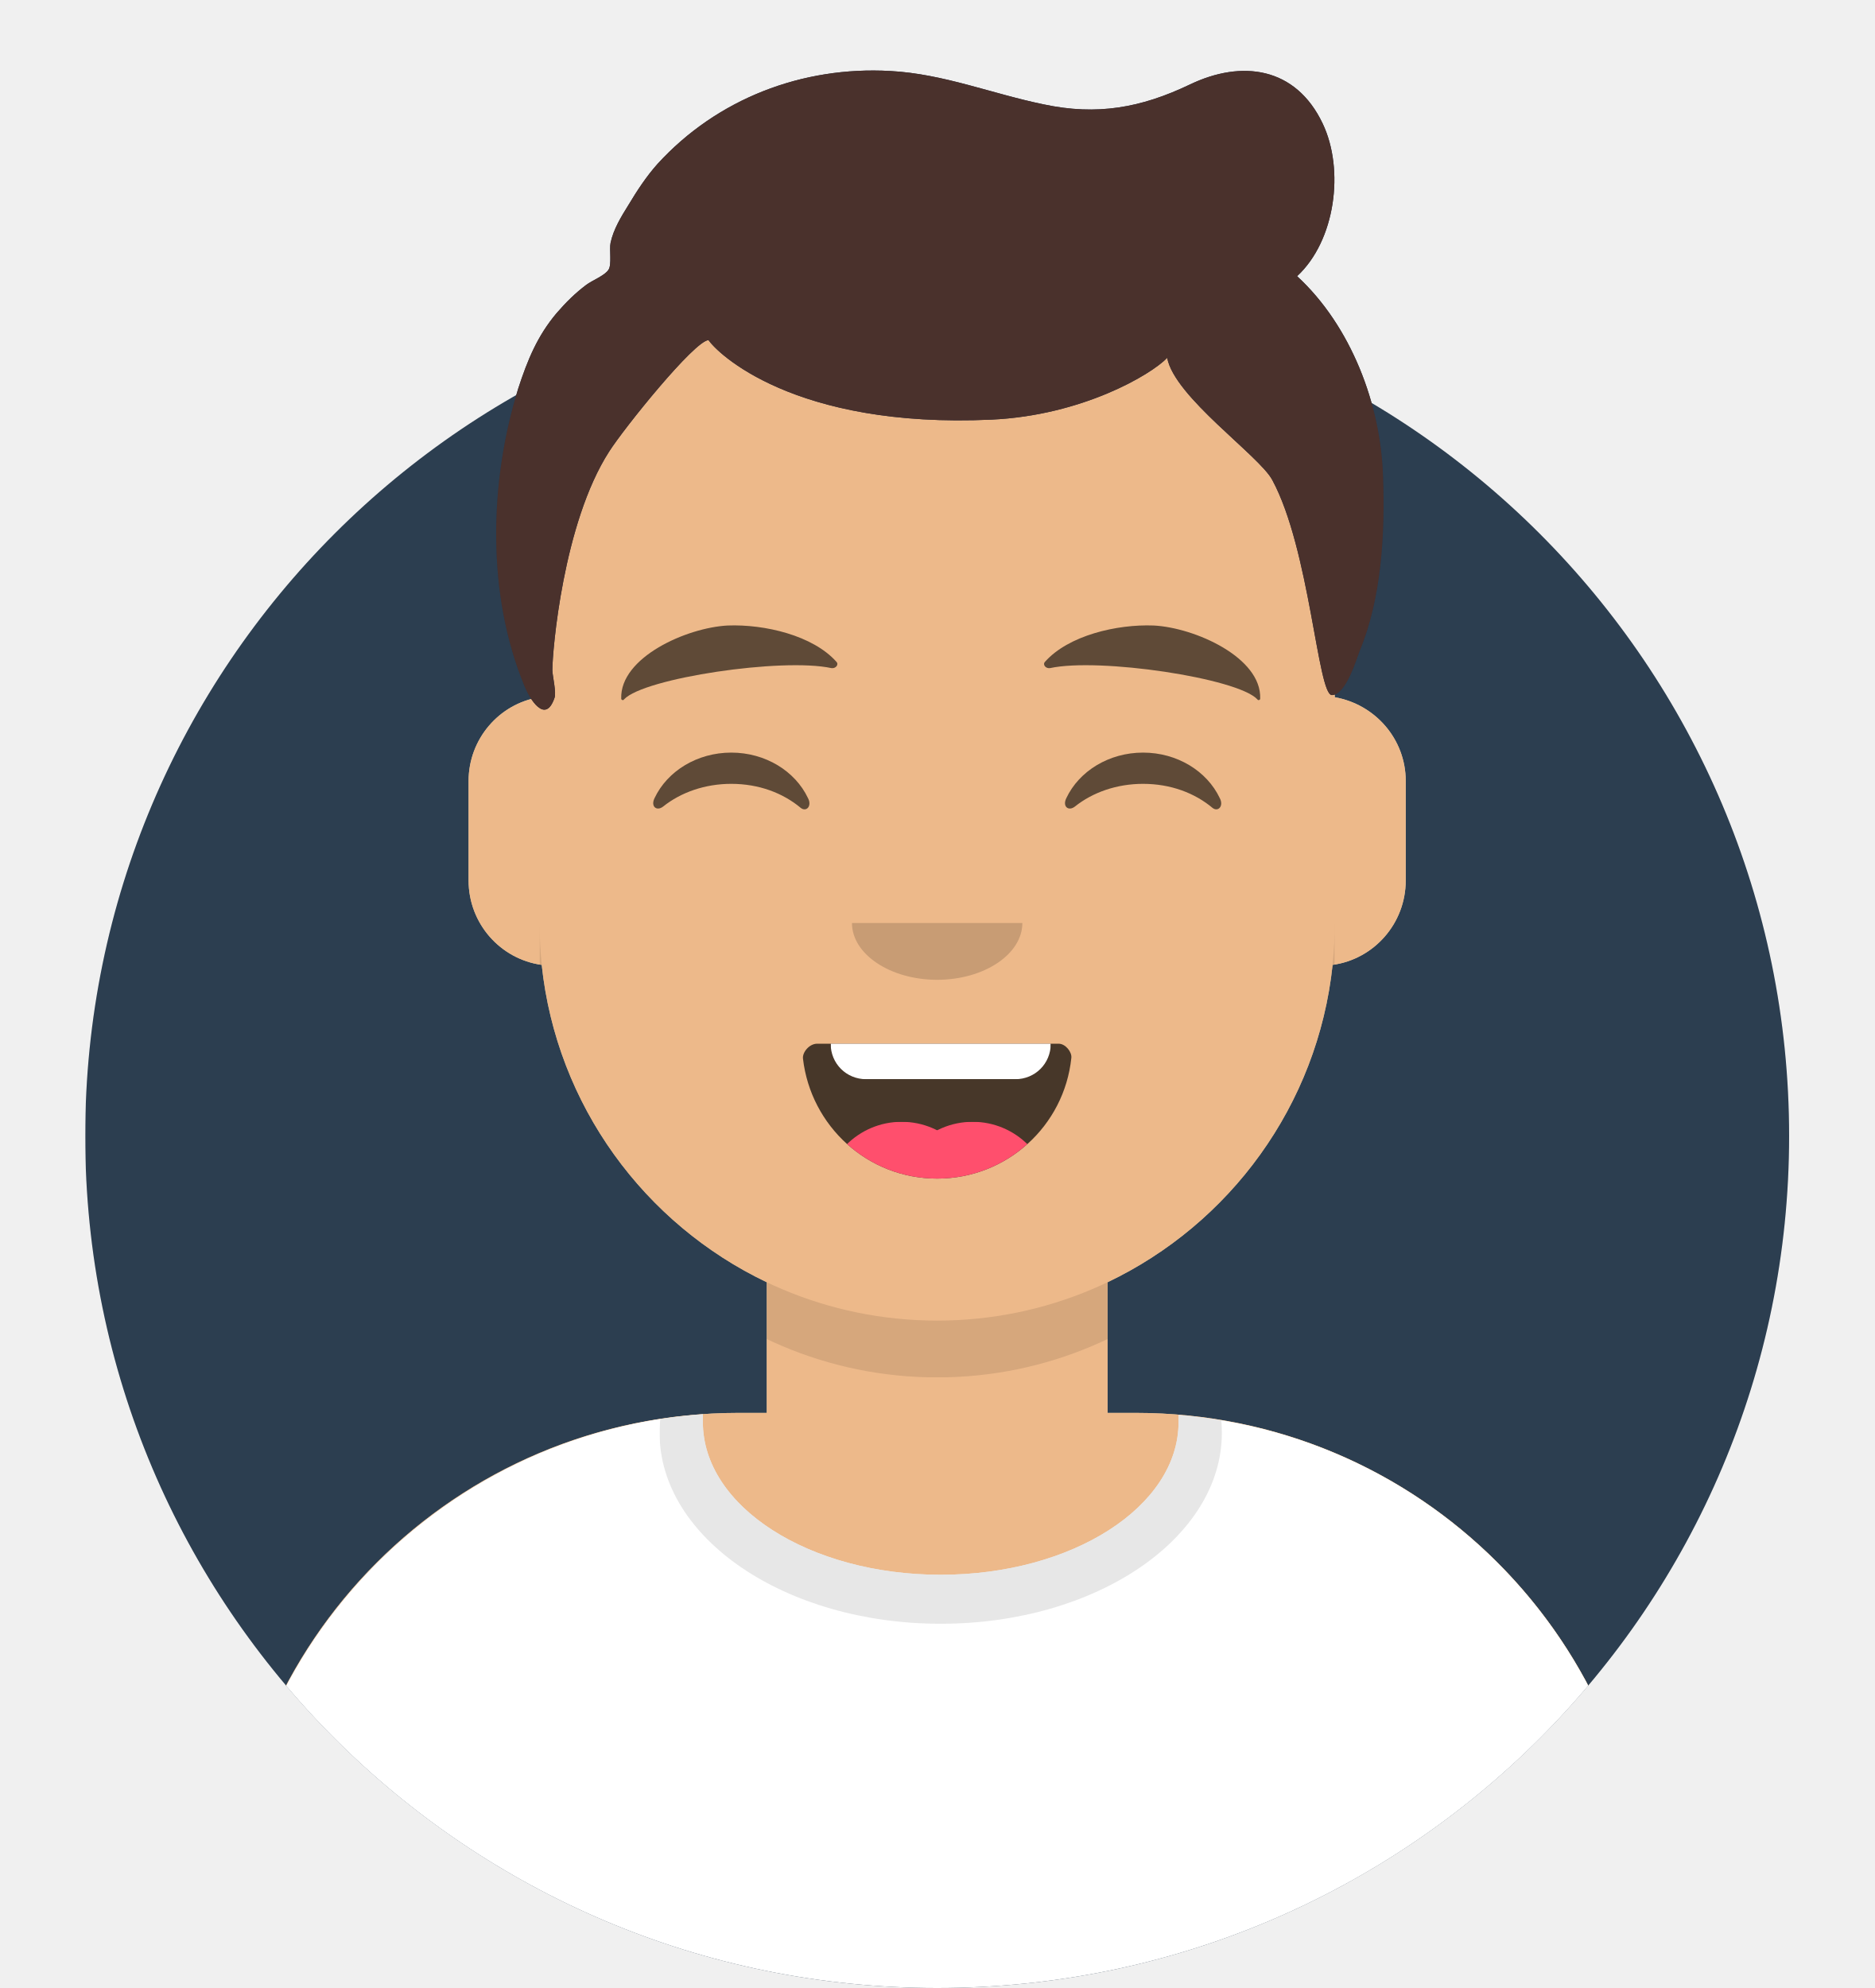
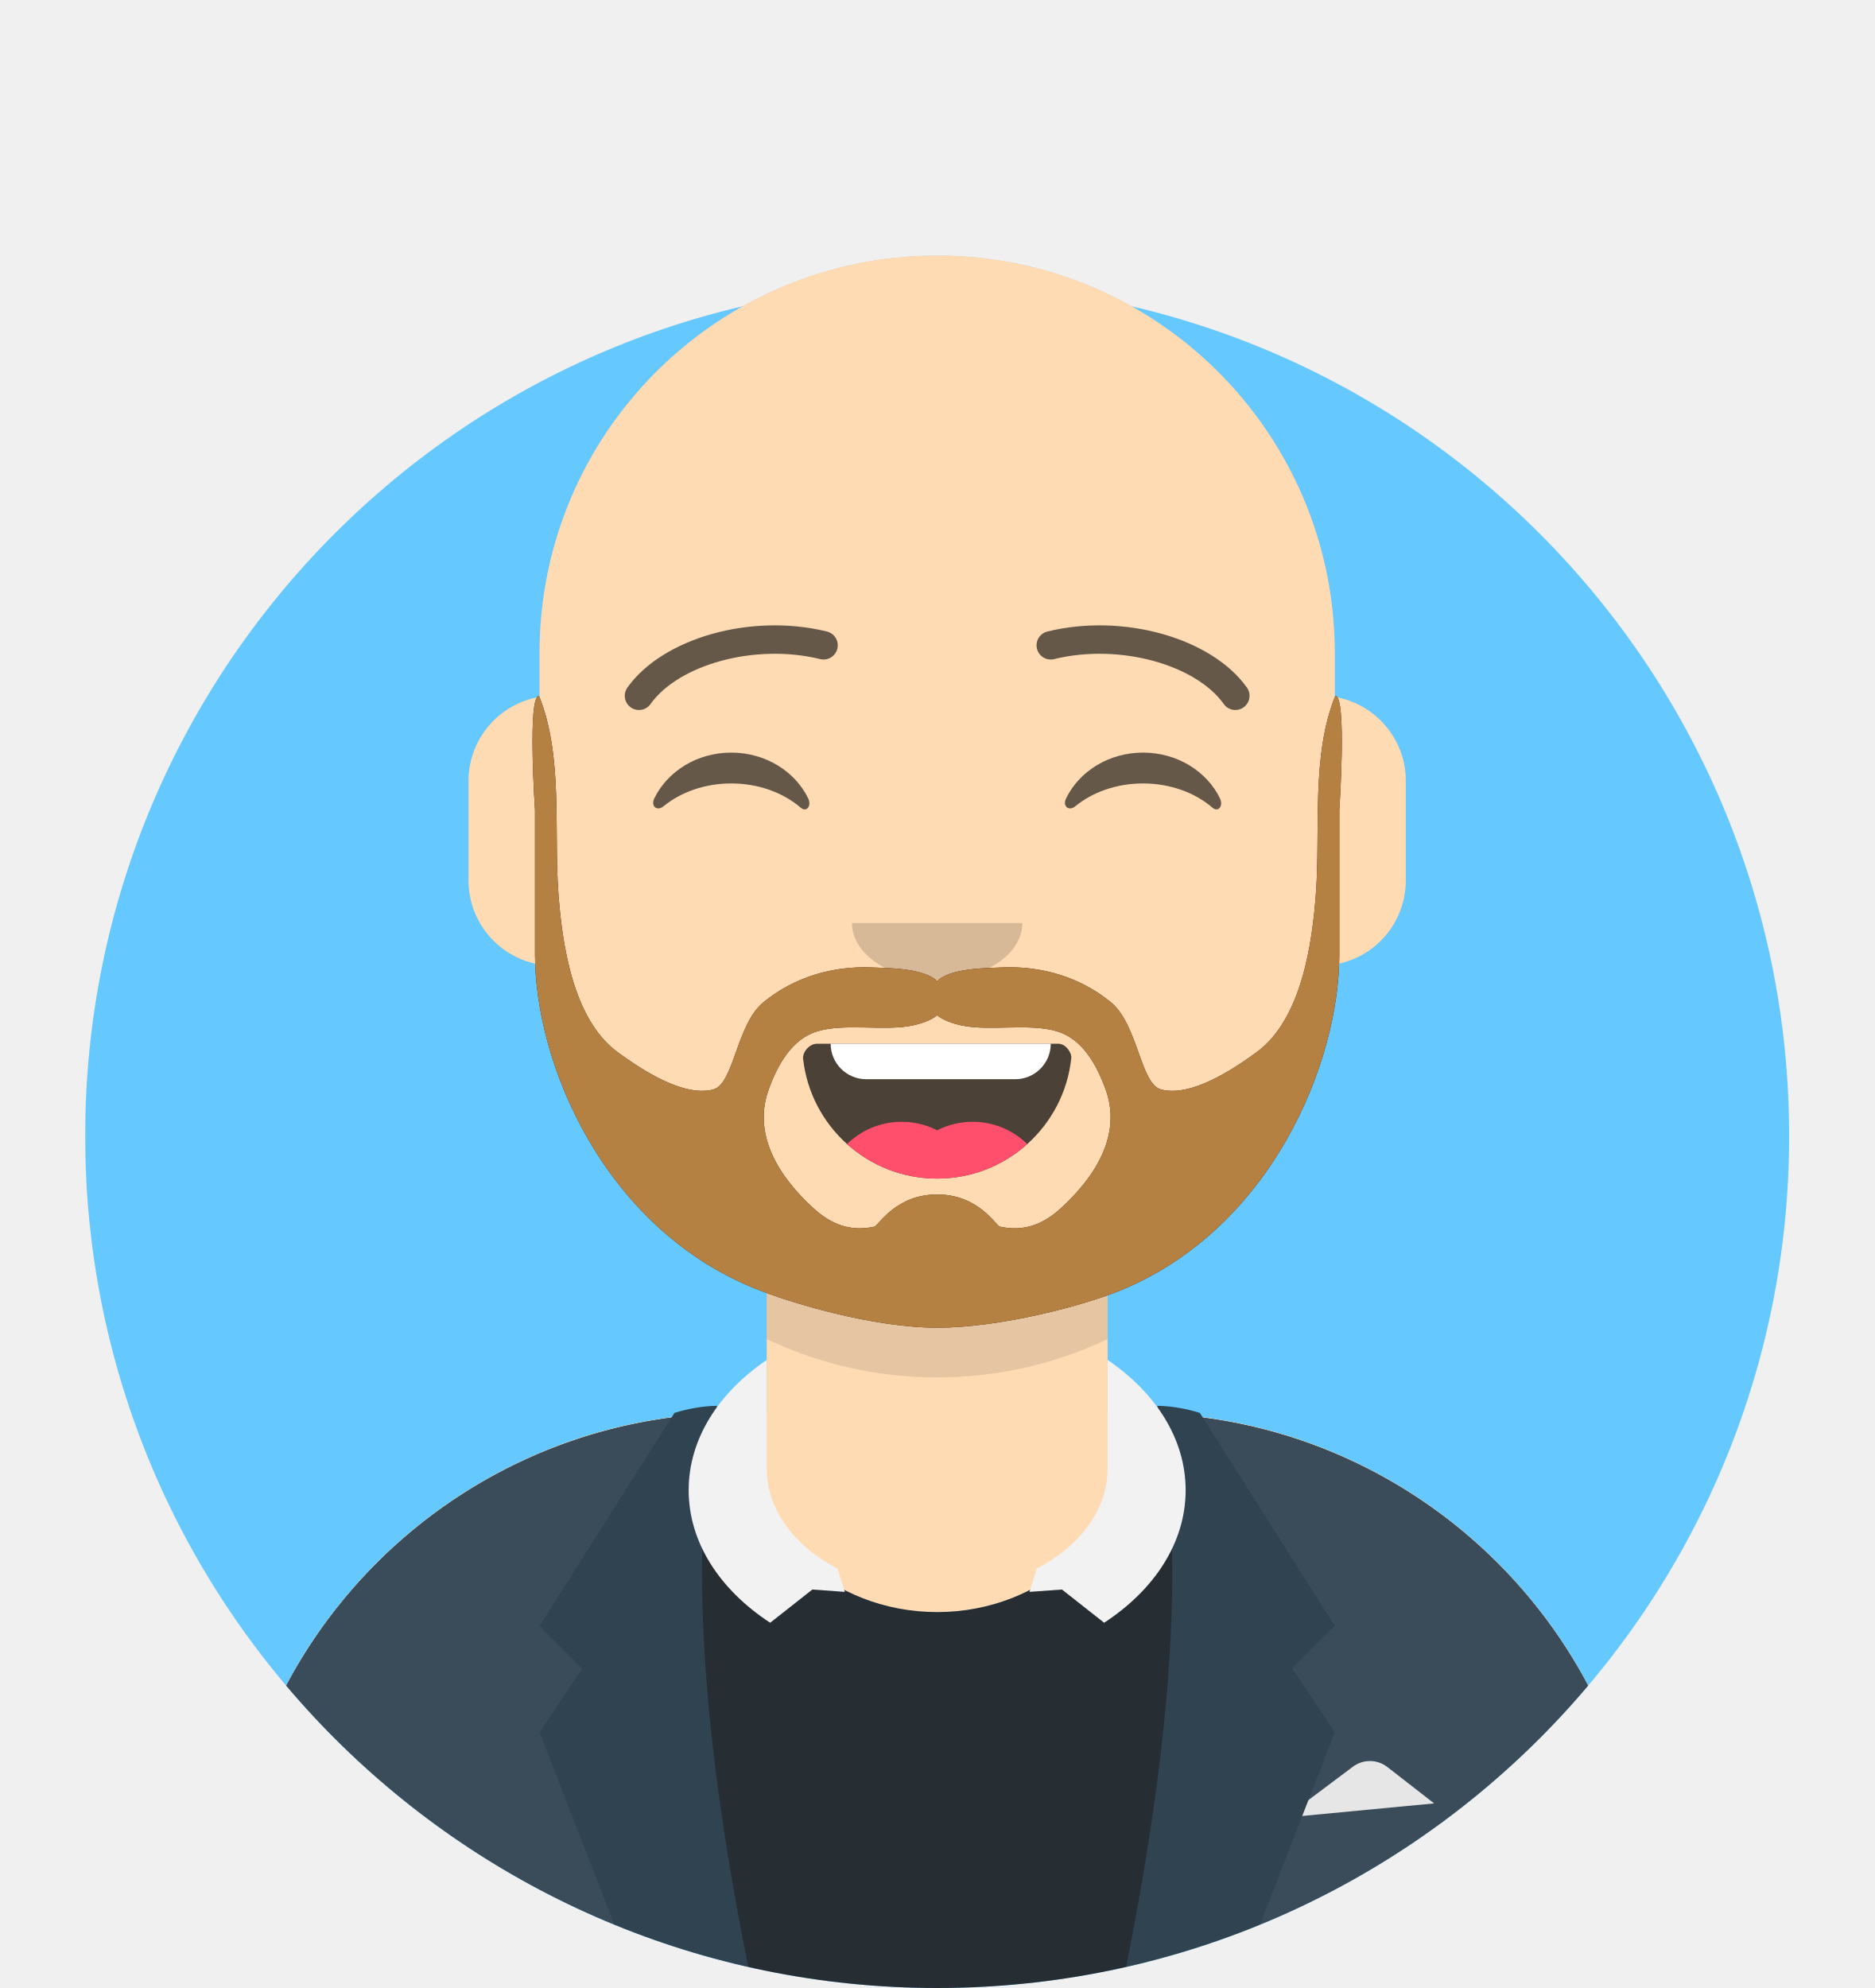
- <svg xmlns="http://www.w3.org/2000/svg" version="1.1" id="Layer_1" x="0px" y="0px" viewBox="0 0 264 280" style="enable-background:new 0 0 264 280;" xml:space="preserve">
-   <style type="text/css">
- 	.st0{fill-rule:evenodd;clip-rule:evenodd;fill:#E6E6E6;}
- 	.st1{filter:url(#Adobe_OpacityMaskFilter);}
- 	.st2{fill-rule:evenodd;clip-rule:evenodd;fill:#FFFFFF;}
- 	.st3{mask:url(#mask-2_1_);}
- 	.st4{fill-rule:evenodd;clip-rule:evenodd;fill:#2C3E50;}
- 	.st5{filter:url(#Adobe_OpacityMaskFilter_1_);}
- 	.st6{mask:url(#mask-4_1_);}
- 	.st7{fill-rule:evenodd;clip-rule:evenodd;fill:#D0C6AC;}
- 	.st8{filter:url(#Adobe_OpacityMaskFilter_2_);}
- 	.st9{mask:url(#mask-6_1_);}
- 	.st10{fill-rule:evenodd;clip-rule:evenodd;fill:#EDB98A;}
- 	.st11{filter:url(#Adobe_OpacityMaskFilter_3_);}
- 	.st12{mask:url(#mask-6_2_);fill-rule:evenodd;clip-rule:evenodd;fill-opacity:0.1;}
- 	.st13{filter:url(#Adobe_OpacityMaskFilter_4_);}
- 	.st14{mask:url(#react-mask-952_1_);}
- 	.st15{filter:url(#Adobe_OpacityMaskFilter_5_);}
- 	.st16{opacity:0.6;mask:url(#react-mask-952_2_);}
- 	.st17{fill-rule:evenodd;clip-rule:evenodd;fill-opacity:0.16;}
- 	.st18{fill-rule:evenodd;clip-rule:evenodd;fill-opacity:0.7;}
- 	.st19{filter:url(#Adobe_OpacityMaskFilter_6_);}
- 	.st20{mask:url(#react-mask-934_1_);fill-rule:evenodd;clip-rule:evenodd;fill:#FFFFFF;}
- 	.st21{filter:url(#Adobe_OpacityMaskFilter_7_);}
- 	.st22{mask:url(#react-mask-934_2_);}
- 	.st23{fill-rule:evenodd;clip-rule:evenodd;fill:#FF4F6D;}
- 	.st24{fill-rule:evenodd;clip-rule:evenodd;fill-opacity:0.6;}
- 	.st25{filter:url(#Adobe_OpacityMaskFilter_8_);}
- 	.st26{mask:url(#react-mask-925_1_);}
- 	.st27{fill-rule:evenodd;clip-rule:evenodd;fill:#28354B;}
- 	.st28{filter:url(#Adobe_OpacityMaskFilter_9_);}
- 	.st29{mask:url(#react-mask-924_1_);}
- 	.st30{fill-rule:evenodd;clip-rule:evenodd;fill:#4A312C;}
- </style>
-   <g>
-     <g transform="translate(-825, -1100)">
+ <svg xmlns="http://www.w3.org/2000/svg" xmlns:xlink="http://www.w3.org/1999/xlink" width="264px" height="280px" viewBox="0 0 264 280" version="1.1">
+   <defs>
+     <circle id="react-path-1" cx="120" cy="120" r="120" />
+     <path d="M12,160 C12,226.274 65.726,280 132,280 C198.274,280 252,226.274 252,160 L264,160 L264,-1.42108547e-14 L-3.19744231e-14,-1.42108547e-14 L-3.19744231e-14,160 L12,160 Z" id="react-path-2" />
+     <path d="M124,144.611 L124,163 L128,163 L128,163 C167.765,163 200,195.235 200,235 L200,244 L0,244 L0,235 C-4.86974701e-15,195.235 32.235,163 72,163 L72,163 L76,163 L76,144.611 C58.763,136.422 46.372,119.687 44.305,99.881 C38.48,99.058 34,94.052 34,88 L34,74 C34,68.054 38.325,63.118 44,62.166 L44,56 L44,56 C44,25.072 69.072,5.68137151e-15 100,0 L100,0 L100,0 C130.928,-5.68137151e-15 156,25.072 156,56 L156,62.166 C161.675,63.118 166,68.054 166,74 L166,88 C166,94.052 161.52,99.058 155.695,99.881 C153.628,119.687 141.237,136.422 124,144.611 Z" id="react-path-3" />
+   </defs>
+   <g id="Avataaar" stroke="none" stroke-width="1" fill="none" fill-rule="evenodd">
+     <g transform="translate(-825, -1100)" id="Avataaar/Circle">
      <g transform="translate(825, 1100)">
-         <g id="Circle" transform="translate(12, 40)">
-           <g id="Circle-Background">
-             <circle class="st0" cx="120" cy="120" r="120" />
-           </g>
-           <defs>
-             <filter id="Adobe_OpacityMaskFilter" filterUnits="userSpaceOnUse" x="0" y="0" width="240" height="240">
-               <feColorMatrix type="matrix" values="1 0 0 0 0  0 1 0 0 0  0 0 1 0 0  0 0 0 1 0" />
-             </filter>
-           </defs>
-           <mask maskUnits="userSpaceOnUse" x="0" y="0" width="240" height="240" id="mask-2_1_">
-             <g class="st1">
-               <circle id="path-1_1_" class="st2" cx="120" cy="120" r="120" />
-             </g>
+         <g id="Circle" stroke-width="1" fill-rule="evenodd" transform="translate(12, 40)">
+           <mask id="react-mask-4" fill="white">
+             <use xlink:href="#react-path-1" />
          </mask>
-           <g class="st3">
-             <rect class="st4" width="240" height="240" />
+           <use id="Circle-Background" fill="#E6E6E6" xlink:href="#react-path-1" />
+           <g id="Color/Palette/Blue-01" mask="url(#react-mask-4)" fill="#65C9FF">
+             <rect id="🖍Color" x="0" y="0" width="240" height="240" />
          </g>
        </g>
-         <g id="Mask">
- 			</g>
-         <defs>
-           <filter id="Adobe_OpacityMaskFilter_1_" filterUnits="userSpaceOnUse" x="-1" y="0" width="265" height="280">
-             <feColorMatrix type="matrix" values="1 0 0 0 0  0 1 0 0 0  0 0 1 0 0  0 0 0 1 0" />
-           </filter>
-         </defs>
-         <mask maskUnits="userSpaceOnUse" x="-1" y="0" width="265" height="280" id="mask-4_1_">
-           <g class="st5">
-             <path id="path-3_1_" class="st2" d="M12,160c0,66.3,53.7,120,120,120s120-53.7,120-120h12V0H0v160H12z" />
-           </g>
+         <mask id="react-mask-5" fill="white">
+           <use xlink:href="#react-path-2" />
        </mask>
-         <g id="Avataaar" class="st6">
+         <g id="Mask" />
+         <g id="Avataaar" stroke-width="1" fill-rule="evenodd" mask="url(#react-mask-5)">
          <g id="Body" transform="translate(32, 36)">
-             <g>
-               <path class="st7" d="M124,144.6V163h4l0,0c39.8,0,72,32.2,72,72v9H0v-9c0-39.8,32.2-72,72-72l0,0h4v-18.4        c-17.2-8.2-29.6-24.9-31.7-44.7C38.5,99.1,34,94.1,34,88V74c0-5.9,4.3-10.9,10-11.8V56l0,0c0-30.9,25.1-56,56-56l0,0l0,0        c30.9,0,56,25.1,56,56v6.2c5.7,1,10,5.9,10,11.8v14c0,6.1-4.5,11.1-10.3,11.9C153.6,119.7,141.2,136.4,124,144.6z" />
-             </g>
-             <defs>
-               <filter id="Adobe_OpacityMaskFilter_2_" filterUnits="userSpaceOnUse" x="-32" y="0" width="264" height="244">
-                 <feColorMatrix type="matrix" values="1 0 0 0 0  0 1 0 0 0  0 0 1 0 0  0 0 0 1 0" />
-               </filter>
-             </defs>
-             <mask maskUnits="userSpaceOnUse" x="-32" y="0" width="264" height="244" id="mask-6_1_">
-               <g class="st8">
-                 <path id="path-5_1_" class="st2" d="M124,144.6V163h4l0,0c39.8,0,72,32.2,72,72v9H0v-9c0-39.8,32.2-72,72-72l0,0h4v-18.4         c-17.2-8.2-29.6-24.9-31.7-44.7C38.5,99.1,34,94.1,34,88V74c0-5.9,4.3-10.9,10-11.8V56l0,0c0-30.9,25.1-56,56-56l0,0l0,0         c30.9,0,56,25.1,56,56v6.2c5.7,1,10,5.9,10,11.8v14c0,6.1-4.5,11.1-10.3,11.9C153.6,119.7,141.2,136.4,124,144.6z" />
-               </g>
+             <mask id="react-mask-6" fill="white">
+               <use xlink:href="#react-path-3" />
            </mask>
-             <g class="st9">
-               <g id="Color" transform="translate(-32, 0)">
-                 <rect class="st10" width="264" height="244" />
+             <use fill="#D0C6AC" xlink:href="#react-path-3" />
+             <g id="Skin/👶🏽-03-Brown" mask="url(#react-mask-6)" fill="#FFDBB4">
+               <g transform="translate(0, 0)" id="Color">
+                 <rect x="0" y="0" width="264" height="280" />
              </g>
            </g>
+             <path d="M156,79 L156,102 C156,132.928 130.928,158 100,158 C69.072,158 44,132.928 44,102 L44,79 L44,94 C44,124.928 69.072,150 100,150 C130.928,150 156,124.928 156,94 L156,79 Z" id="Neck-Shadow" fill-opacity="0.1" fill="#000000" mask="url(#react-mask-6)" />
+           </g>
+           <g id="Clothing/Blazer-+-Sweater" transform="translate(0, 170)">
            <defs>
-               <filter id="Adobe_OpacityMaskFilter_3_" filterUnits="userSpaceOnUse" x="44" y="79" width="112" height="79">
-                 <feColorMatrix type="matrix" values="1 0 0 0 0  0 1 0 0 0  0 0 1 0 0  0 0 0 1 0" />
-               </filter>
+               <path d="M105.192,29.052 L104,29.052 L104,29.052 C64.235,29.052 32,61.287 32,101.052 L32,110 L232,110 L232,101.052 C232,61.287 199.765,29.052 160,29.052 L160,29.052 L158.808,29.052 C158.935,30.035 159,31.036 159,32.052 C159,45.859 146.912,57.052 132,57.052 C117.088,57.052 105,45.859 105,32.052 C105,31.036 105.065,30.035 105.192,29.052 Z" id="react-path-129" />
            </defs>
-             <mask maskUnits="userSpaceOnUse" x="44" y="79" width="112" height="79" id="mask-6_2_">
-               <g class="st11">
-                 <path id="path-5_2_" class="st2" d="M124,144.6V163h4l0,0c39.8,0,72,32.2,72,72v9H0v-9c0-39.8,32.2-72,72-72l0,0h4v-18.4         c-17.2-8.2-29.6-24.9-31.7-44.7C38.5,99.1,34,94.1,34,88V74c0-5.9,4.3-10.9,10-11.8V56l0,0c0-30.9,25.1-56,56-56l0,0l0,0         c30.9,0,56,25.1,56,56v6.2c5.7,1,10,5.9,10,11.8v14c0,6.1-4.5,11.1-10.3,11.9C153.6,119.7,141.2,136.4,124,144.6z" />
+             <mask id="react-mask-130" fill="white">
+               <use xlink:href="#react-path-129" />
+             </mask>
+             <use id="Clothes" fill="#E6E6E6" fill-rule="evenodd" xlink:href="#react-path-129" />
+             <g id="Color/Palette/Black" mask="url(#react-mask-130)" fill-rule="evenodd" fill="#262E33">
+               <rect id="🖍Color" x="0" y="0" width="264" height="110" />
+             </g>
+             <g id="Blazer" stroke-width="1" fill-rule="evenodd" transform="translate(32, 28)">
+               <path d="M68.785,1.122 C30.512,2.804 1.24427139e-14,34.365 0,73.052 L0,82 L69.362,82 C65.961,69.92 64,55.709 64,40.5 C64,26.173 65.74,12.731 68.785,1.122 Z M131.638,82 L200,82 L200,73.052 C200,34.707 170.025,3.363 132.229,1.174 C135.265,12.771 137,26.194 137,40.5 C137,55.709 135.039,69.92 131.638,82 Z" id="Saco" fill="#3A4C5A" />
+               <path d="M149,58 L158.556,50.833 L158.556,50.833 C159.999,49.751 161.988,49.768 163.412,50.876 L170,56 L149,58 Z" id="Pocket-hanky" fill="#E6E6E6" />
+               <path d="M69,1.13686838e-13 C65,19.333 66.667,46.667 74,82 L58,82 L44,46 L50,37 L44,31 L63,1 C65.028,0.369 67.028,0.036 69,1.13686838e-13 Z" id="Wing" fill="#2F4351" />
+               <path d="M151,1.13686838e-13 C147,19.333 148.667,46.667 156,82 L140,82 L126,46 L132,37 L126,31 L145,1 C147.028,0.369 149.028,0.036 151,1.13686838e-13 Z" id="Wing" fill="#2F4351" transform="translate(141, 41) scale(-1, 1) translate(-141, -41) " />
+             </g>
+             <path d="M156,21.539 C162.772,26.136 167,32.656 167,39.888 C167,47.289 162.572,53.945 155.52,58.556 L149.579,53.876 L145,54.208 L146,51.057 L145.922,50.996 C152.022,47.853 156,42.7 156,36.877 L156,21.539 Z M108,21.539 C101.228,26.136 97,32.656 97,39.888 C97,47.289 101.428,53.945 108.48,58.556 L114.421,53.876 L119,54.208 L118,51.057 L118.078,50.996 C111.978,47.853 108,42.7 108,36.877 L108,21.539 Z" id="Collar" fill="#F2F2F2" fill-rule="evenodd" />
+           </g>
+           <g id="Face" transform="translate(76, 82)" fill="#000000">
+             <g id="Mouth/Smile" transform="translate(2, 52)">
+               <defs>
+                 <path d="M35.118,15.128 C36.176,24.62 44.226,32 54,32 C63.804,32 71.874,24.574 72.892,15.04 C72.974,14.273 72.117,13 71.043,13 C56.149,13 44.738,13 37.087,13 C36.007,13 35.012,14.178 35.118,15.128 Z" id="react-path-307" />
+               </defs>
+               <mask id="react-mask-308" fill="white">
+                 <use xlink:href="#react-path-307" />
+               </mask>
+               <use id="Mouth" fill-opacity="0.7" fill="#000000" fill-rule="evenodd" xlink:href="#react-path-307" />
+               <rect id="Teeth" fill="#FFFFFF" fill-rule="evenodd" mask="url(#react-mask-308)" x="39" y="2" width="31" height="16" rx="5" />
+               <g id="Tongue" stroke-width="1" fill-rule="evenodd" mask="url(#react-mask-308)" fill="#FF4F6D">
+                 <g transform="translate(38, 24)">
+                   <circle cx="11" cy="11" r="11" />
+                   <circle cx="21" cy="11" r="11" />
+                 </g>
              </g>
-             </mask>
-             <path id="Neck-Shadow" class="st12" d="M156,79v23c0,30.9-25.1,56-56,56s-56-25.1-56-56V79v15c0,30.9,25.1,56,56,56       s56-25.1,56-56V79z" />
-           </g>
-           <g transform="translate(0, 170)">
-             <g id="Clothes">
-               <path class="st0" d="M166,29.3c37,3,66,34,66,71.8v8.9H32v-8.9C32,63,61.6,31.8,99,29.2c0,0.4,0,0.7,0,1.1        c0,11.9,15,21.5,33.5,21.5S166,42.2,166,30.3C166,30,166,29.6,166,29.3z" />
            </g>
-             <defs>
-               <filter id="Adobe_OpacityMaskFilter_4_" filterUnits="userSpaceOnUse" x="0" y="0" width="264" height="110">
-                 <feColorMatrix type="matrix" values="1 0 0 0 0  0 1 0 0 0  0 0 1 0 0  0 0 0 1 0" />
-               </filter>
-             </defs>
-             <mask maskUnits="userSpaceOnUse" x="0" y="0" width="264" height="110" id="react-mask-952_1_">
-               <g class="st13">
-                 <path id="react-path-951_1_" class="st2" d="M166,29.3c37,3,66,34,66,71.8v8.9H32v-8.9C32,63,61.6,31.8,99,29.2         c0,0.4,0,0.7,0,1.1c0,11.9,15,21.5,33.5,21.5S166,42.2,166,30.3C166,30,166,29.6,166,29.3z" />
-               </g>
-             </mask>
-             <g class="st14">
-               <rect class="st2" width="264" height="110" />
+             <g id="Nose/Default" transform="translate(28, 40)" fill-opacity="0.16">
+               <path d="M16,8 C16,12.418 21.373,16 28,16 L28,16 C34.627,16 40,12.418 40,8" id="Nose" />
            </g>
-             <defs>
-               <filter id="Adobe_OpacityMaskFilter_5_" filterUnits="userSpaceOnUse" x="92.9" y="4.9" width="79.3" height="53.8">
-                 <feColorMatrix type="matrix" values="1 0 0 0 0  0 1 0 0 0  0 0 1 0 0  0 0 0 1 0" />
-               </filter>
-             </defs>
-             <mask maskUnits="userSpaceOnUse" x="92.9" y="4.9" width="79.3" height="53.8" id="react-mask-952_2_">
-               <g class="st15">
-                 <path id="react-path-951_2_" class="st2" d="M166,29.3c37,3,66,34,66,71.8v8.9H32v-8.9C32,63,61.6,31.8,99,29.2         c0,0.4,0,0.7,0,1.1c0,11.9,15,21.5,33.5,21.5S166,42.2,166,30.3C166,30,166,29.6,166,29.3z" />
-               </g>
-             </mask>
-             <g id="Shadowy" class="st16">
-               <g transform="translate(92, 4)">
-                 <ellipse class="st17" cx="40.5" cy="27.8" rx="39.6" ry="26.9" />
+             <g id="Eyes/Happy-😁" transform="translate(0, 8)" fill-opacity="0.6">
+               <path d="M16.16,22.447 C18.007,18.649 22.164,16 26.998,16 C31.814,16 35.959,18.63 37.815,22.407 C38.367,23.529 37.582,24.447 36.791,23.767 C34.34,21.66 30.859,20.344 26.998,20.344 C23.257,20.344 19.874,21.579 17.438,23.572 C16.547,24.3 15.62,23.558 16.16,22.447 Z" id="Squint" />
+               <path d="M74.16,22.447 C76.007,18.649 80.164,16 84.998,16 C89.814,16 93.959,18.63 95.815,22.407 C96.367,23.529 95.582,24.447 94.791,23.767 C92.34,21.66 88.859,20.344 84.998,20.344 C81.257,20.344 77.874,21.579 75.438,23.572 C74.547,24.3 73.62,23.558 74.16,22.447 Z" id="Squint" />
+             </g>
+             <g id="Eyebrow/Outline/Default" fill-opacity="0.6">
+               <g id="I-Browse" transform="translate(12, 6)">
+                 <path d="M3.63,11.159 C7.545,5.65 18.278,2.561 27.523,4.831 C28.596,5.095 29.679,4.439 29.942,3.366 C30.206,2.293 29.55,1.21 28.477,0.947 C17.74,-1.69 5.312,1.887 0.37,8.841 C-0.27,9.742 -0.059,10.99 0.841,11.63 C1.742,12.27 2.99,12.059 3.63,11.159 Z" id="Eyebrow" fill-rule="nonzero" />
+                 <path d="M61.63,11.159 C65.545,5.65 76.278,2.561 85.523,4.831 C86.596,5.095 87.679,4.439 87.942,3.366 C88.206,2.293 87.55,1.21 86.477,0.947 C75.74,-1.69 63.312,1.887 58.37,8.841 C57.73,9.742 57.941,10.99 58.841,11.63 C59.742,12.27 60.99,12.059 61.63,11.159 Z" id="Eyebrow" fill-rule="nonzero" transform="translate(73.00015, 6.039198) scale(-1, 1) translate(-73.00015, -6.039198) " />
              </g>
            </g>
          </g>
-           <g id="Face" transform="translate(76, 82)">
-             <g transform="translate(2, 52)">
-               <g id="Mouth">
-                 <path class="st18" d="M35.1,15.1C36.2,24.6,44.2,32,54,32c9.8,0,17.9-7.4,18.9-17c0.1-0.8-0.8-2-1.8-2c-14.9,0-26.3,0-34,0         C36,13,35,14.2,35.1,15.1z" />
-               </g>
-               <defs>
-                 <filter id="Adobe_OpacityMaskFilter_6_" filterUnits="userSpaceOnUse" x="39" y="2" width="31" height="16">
-                   <feColorMatrix type="matrix" values="1 0 0 0 0  0 1 0 0 0  0 0 1 0 0  0 0 0 1 0" />
-                 </filter>
-               </defs>
-               <mask maskUnits="userSpaceOnUse" x="39" y="2" width="31" height="16" id="react-mask-934_1_">
-                 <g class="st19">
-                   <path id="react-path-933_1_" class="st2" d="M35.1,15.1C36.2,24.6,44.2,32,54,32c9.8,0,17.9-7.4,18.9-17          c0.1-0.8-0.8-2-1.8-2c-14.9,0-26.3,0-34,0C36,13,35,14.2,35.1,15.1z" />
-                 </g>
-               </mask>
-               <path id="Teeth" class="st20" d="M44,2h21c2.8,0,5,2.2,5,5v6c0,2.8-2.2,5-5,5H44c-2.8,0-5-2.2-5-5V7C39,4.2,41.2,2,44,2z" />
-               <defs>
-                 <filter id="Adobe_OpacityMaskFilter_7_" filterUnits="userSpaceOnUse" x="38" y="24" width="32" height="22">
-                   <feColorMatrix type="matrix" values="1 0 0 0 0  0 1 0 0 0  0 0 1 0 0  0 0 0 1 0" />
-                 </filter>
-               </defs>
-               <mask maskUnits="userSpaceOnUse" x="38" y="24" width="32" height="22" id="react-mask-934_2_">
-                 <g class="st21">
-                   <path id="react-path-933_2_" class="st2" d="M35.1,15.1C36.2,24.6,44.2,32,54,32c9.8,0,17.9-7.4,18.9-17          c0.1-0.8-0.8-2-1.8-2c-14.9,0-26.3,0-34,0C36,13,35,14.2,35.1,15.1z" />
-                 </g>
-               </mask>
-               <g id="Tongue" class="st22">
-                 <g transform="translate(38, 24)">
-                   <circle class="st23" cx="11" cy="11" r="11" />
-                   <circle class="st23" cx="21" cy="11" r="11" />
-                 </g>
-               </g>
-             </g>
-             <g transform="translate(28, 40)">
-               <path id="Nose" class="st17" d="M16,8c0,4.4,5.4,8,12,8l0,0c6.6,0,12-3.6,12-8" />
-             </g>
-             <g transform="translate(0, 8)">
-               <path id="Squint" class="st24" d="M16.2,22.4C18,18.6,22.2,16,27,16c4.8,0,9,2.6,10.8,6.4c0.6,1.1-0.2,2-1,1.4        c-2.5-2.1-5.9-3.4-9.8-3.4c-3.7,0-7.1,1.2-9.6,3.2C16.5,24.3,15.6,23.6,16.2,22.4z" />
-               <path class="st24" d="M74.2,22.4C76,18.6,80.2,16,85,16c4.8,0,9,2.6,10.8,6.4c0.6,1.1-0.2,2-1,1.4c-2.5-2.1-5.9-3.4-9.8-3.4        c-3.7,0-7.1,1.2-9.6,3.2C74.5,24.3,73.6,23.6,74.2,22.4z" />
-             </g>
-             <g>
-               <path id="Eyebrow" class="st24" d="M26.5,6.1c-5.8,0.3-15.2,4.5-15,10.3c0,0.2,0.3,0.3,0.4,0.1c2.8-3,22.3-5.9,29.2-4.4        c0.6,0.1,1.1-0.5,0.7-0.9C38.5,7.5,31.7,5.9,26.5,6.1" />
-               <path class="st24" d="M86.5,6.1c5.8,0.3,15.2,4.5,15,10.3c0,0.2-0.3,0.3-0.4,0.1c-2.8-3-22.3-5.9-29.2-4.4        c-0.6,0.1-1.1-0.5-0.7-0.9C74.5,7.5,81.3,5.9,86.5,6.1" />
-             </g>
-           </g>
-           <g id="Top">
+           <g id="Top" stroke-width="1" fill-rule="evenodd">
            <defs>
-               <filter id="Adobe_OpacityMaskFilter_8_" filterUnits="userSpaceOnUse" x="-1" y="0" width="264" height="280">
-                 <feColorMatrix type="matrix" values="1 0 0 0 0  0 1 0 0 0  0 0 1 0 0  0 0 0 1 0" />
+               <rect id="react-path-263" x="0" y="0" width="264" height="280" />
+               <filter x="-0.8%" y="-2.0%" width="101.5%" height="108.0%" filterUnits="objectBoundingBox" id="react-filter-261">
+                 <feOffset dx="0" dy="2" in="SourceAlpha" result="shadowOffsetOuter1" />
+                 <feColorMatrix values="0 0 0 0 0   0 0 0 0 0   0 0 0 0 0  0 0 0 0.16 0" type="matrix" in="shadowOffsetOuter1" result="shadowMatrixOuter1" />
+                 <feMerge>
+                   <feMergeNode in="shadowMatrixOuter1" />
+                   <feMergeNode in="SourceGraphic" />
+                 </feMerge>
              </filter>
            </defs>
-             <mask maskUnits="userSpaceOnUse" x="-1" y="0" width="264" height="280" id="react-mask-925_1_">
-               <g class="st25">
-                 <rect id="react-path-927_1_" class="st2" width="264" height="280" />
-               </g>
+             <mask id="react-mask-262" fill="white">
+               <use xlink:href="#react-path-263" />
            </mask>
-             <g class="st26">
+             <g id="Mask" />
+             <g id="Top/No-Hair" mask="url(#react-mask-262)">
              <g transform="translate(-1, 0)">
-                 <g id="Short-Hair">
-                   <path class="st27" d="M183.7,38.9c5.4-5,6.7-15,3.6-21.5c-3.8-8-11.4-9-18.7-5.5c-6.9,3.3-13.1,4.4-20.6,2.8          c-7.3-1.5-14.1-4.3-21.6-4.7C114,9.3,102,13.9,93.6,23.1c-1.6,1.8-2.9,3.8-4.1,5.8c-1,1.6-2.1,3.4-2.5,5.3          c-0.2,0.9,0.2,3.1-0.3,3.8c-0.5,0.8-2.3,1.5-3.1,2.1c-1.6,1.2-2.9,2.5-4.2,4c-2.7,3.2-4.1,6.6-5.4,10.6          c-4.1,13.2-4.5,29,0.9,42c0.7,1.7,2.9,5.4,4.2,1.6c0.3-0.7-0.3-3.2-0.3-3.9c0-2.7,1.5-20.7,8-30.8c2.1-3.3,12-15.6,14-15.7          c1.1,1.7,11.9,12.5,39.9,11.2c12.7-0.6,22.4-6.3,24.7-8.7c1,5.5,13,13.8,14.8,17.2c5.3,9.8,6.4,30.3,8.4,30.3          s3.5-5.2,3.9-6.2c3.1-7.4,3.6-16.6,3.3-24.6C195.5,57,191.3,45.9,183.7,38.9z" />
-                 </g>
-                 <defs>
-                   <filter id="Adobe_OpacityMaskFilter_9_" filterUnits="userSpaceOnUse" x="0" y="0" width="264" height="280">
-                     <feColorMatrix type="matrix" values="1 0 0 0 0  0 1 0 0 0  0 0 1 0 0  0 0 0 1 0" />
-                   </filter>
-                 </defs>
-                 <mask maskUnits="userSpaceOnUse" x="0" y="0" width="264" height="280" id="react-mask-924_1_">
-                   <g class="st28">
-                     <path id="react-path-926_1_" class="st2" d="M183.7,38.9c5.4-5,6.7-15,3.6-21.5c-3.8-8-11.4-9-18.7-5.5           c-6.9,3.3-13.1,4.4-20.6,2.8c-7.3-1.5-14.1-4.3-21.6-4.7C114,9.3,102,13.9,93.6,23.1c-1.6,1.8-2.9,3.8-4.1,5.8           c-1,1.6-2.1,3.4-2.5,5.3c-0.2,0.9,0.2,3.1-0.3,3.8c-0.5,0.8-2.3,1.5-3.1,2.1c-1.6,1.2-2.9,2.5-4.2,4           c-2.7,3.2-4.1,6.6-5.4,10.6c-4.1,13.2-4.5,29,0.9,42c0.7,1.7,2.9,5.4,4.2,1.6c0.3-0.7-0.3-3.2-0.3-3.9           c0-2.7,1.5-20.7,8-30.8c2.1-3.3,12-15.6,14-15.7c1.1,1.7,11.9,12.5,39.9,11.2c12.7-0.6,22.4-6.3,24.7-8.7           c1,5.5,13,13.8,14.8,17.2c5.3,9.8,6.4,30.3,8.4,30.3s3.5-5.2,3.9-6.2c3.1-7.4,3.6-16.6,3.3-24.6           C195.5,57,191.3,45.9,183.7,38.9z" />
-                   </g>
-                 </mask>
-                 <g class="st29">
-                   <g transform="translate(0, 0) ">
-                     <rect class="st30" width="264" height="280" />
+                 <g id="Facial-Hair/Beard-Light" transform="translate(49, 72)">
+                   <defs>
+                     <path d="M101.428,98.169 C98.915,100.463 96.237,101.494 92.853,100.773 C92.271,100.649 89.896,96.235 84,96.235 C78.103,96.235 75.729,100.649 75.147,100.773 C71.762,101.494 69.085,100.463 66.571,98.169 C61.846,93.856 57.917,87.908 60.278,81.419 C61.508,78.037 63.51,74.324 67.151,73.246 C71.038,72.096 76.497,73.244 80.415,72.458 C81.684,72.204 83.071,71.751 84,71 C84.929,71.751 86.316,72.204 87.585,72.458 C91.503,73.244 96.961,72.096 100.849,73.246 C104.49,74.324 106.491,78.037 107.722,81.419 C110.083,87.908 106.154,93.856 101.428,98.169 M140.081,26 C136.671,34.4 137.988,44.858 137.357,53.676 C136.844,60.843 135.337,71.586 128.973,76.215 C125.718,78.582 119.794,82.56 115.542,81.45 C112.615,80.686 112.302,72.29 108.455,69.147 C104.092,65.582 98.643,64.016 93.149,64.258 C90.779,64.362 85.984,64.337 84,66.16 C82.016,64.337 77.222,64.362 74.851,64.258 C69.357,64.016 63.908,65.582 59.545,69.147 C55.698,72.29 55.386,80.686 52.458,81.45 C48.206,82.56 42.282,78.582 39.027,76.215 C32.662,71.586 31.156,60.843 30.643,53.676 C30.012,44.858 31.329,34.4 27.919,26 C26.26,26 27.354,42.129 27.354,42.129 L27.354,62.485 C27.386,77.773 36.935,100.655 58.108,109.393 C63.286,111.53 75.015,115 84,115 C92.985,115 104.714,111.86 109.892,109.723 C131.065,100.986 140.614,77.773 140.646,62.485 L140.646,42.129 C140.646,42.129 141.74,26 140.081,26" id="react-path-284" />
+                   </defs>
+                   <mask id="react-mask-283" fill="white">
+                     <use xlink:href="#react-path-284" />
+                   </mask>
+                   <use id="Lite-Beard" fill="#331B0C" fill-rule="evenodd" xlink:href="#react-path-284" />
+                   <g id="Color/Hair/Brown" mask="url(#react-mask-283)" fill="#B58143">
+                     <g transform="translate(-32, 0)" id="Color">
+                       <rect x="0" y="0" width="264" height="244" />
+                     </g>
                  </g>
                </g>
              </g>
            </g>
          </g>
        </g>
      </g>
    </g>
  </g>
</svg>
